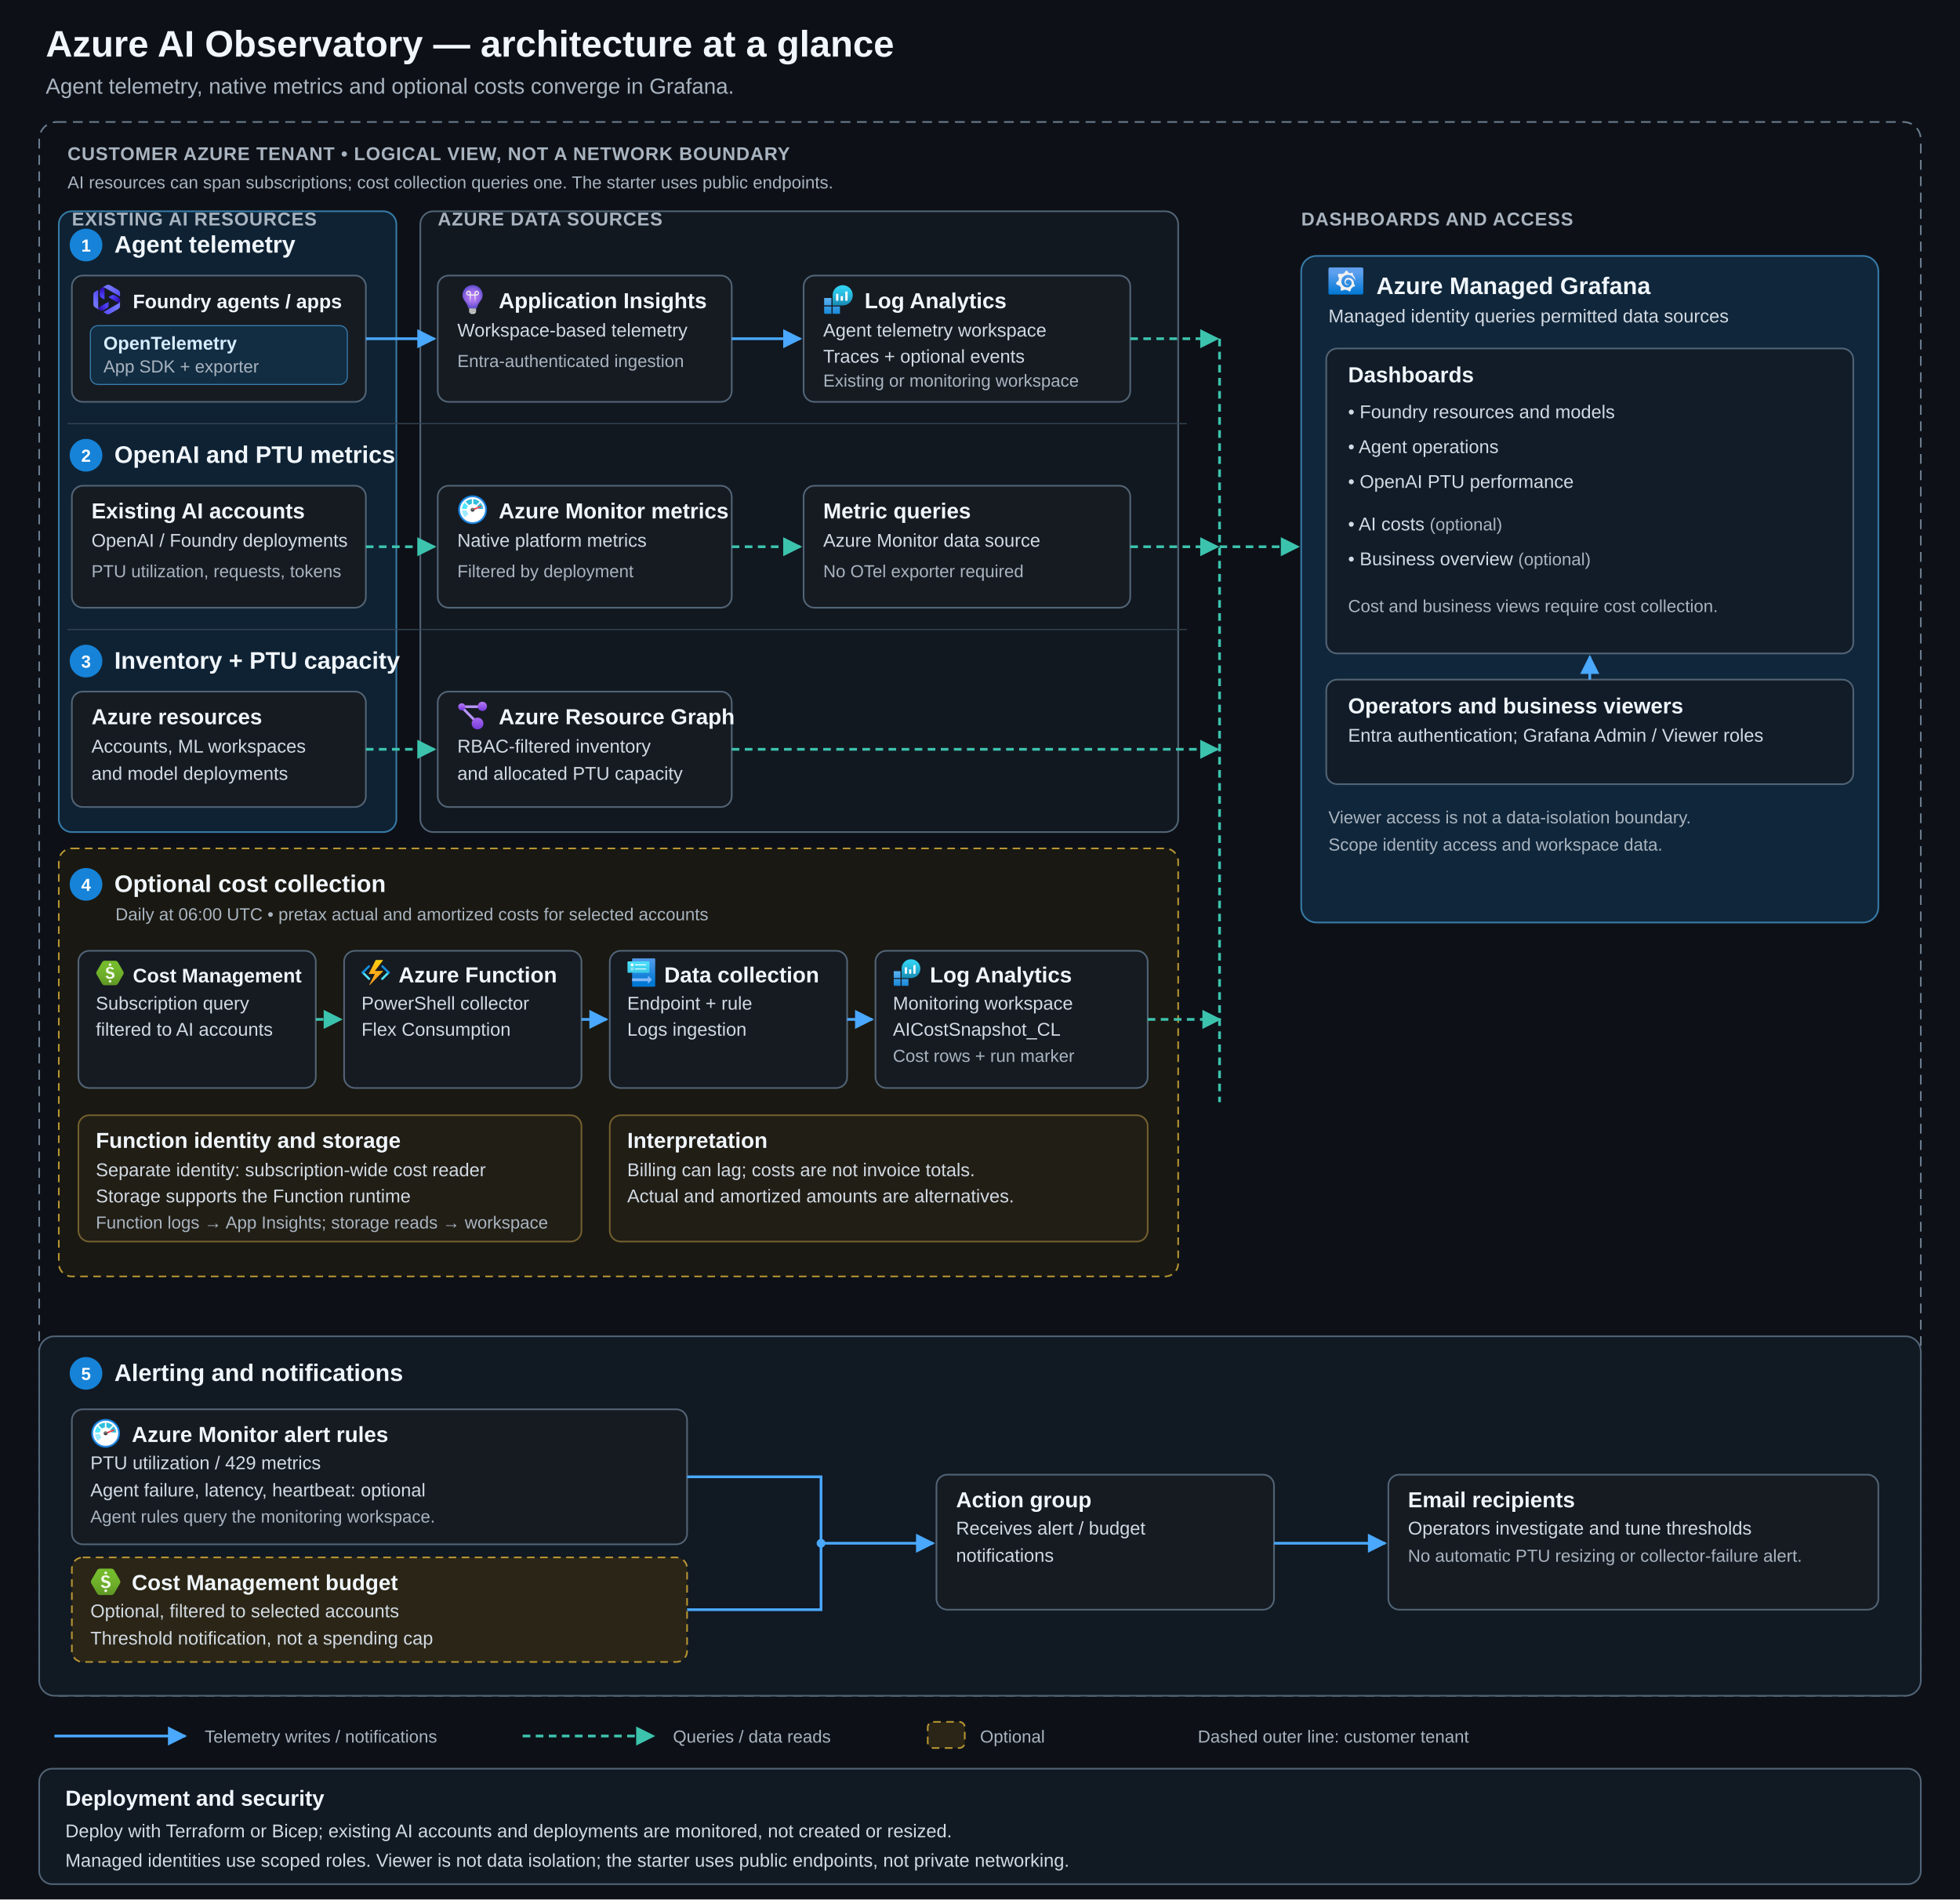
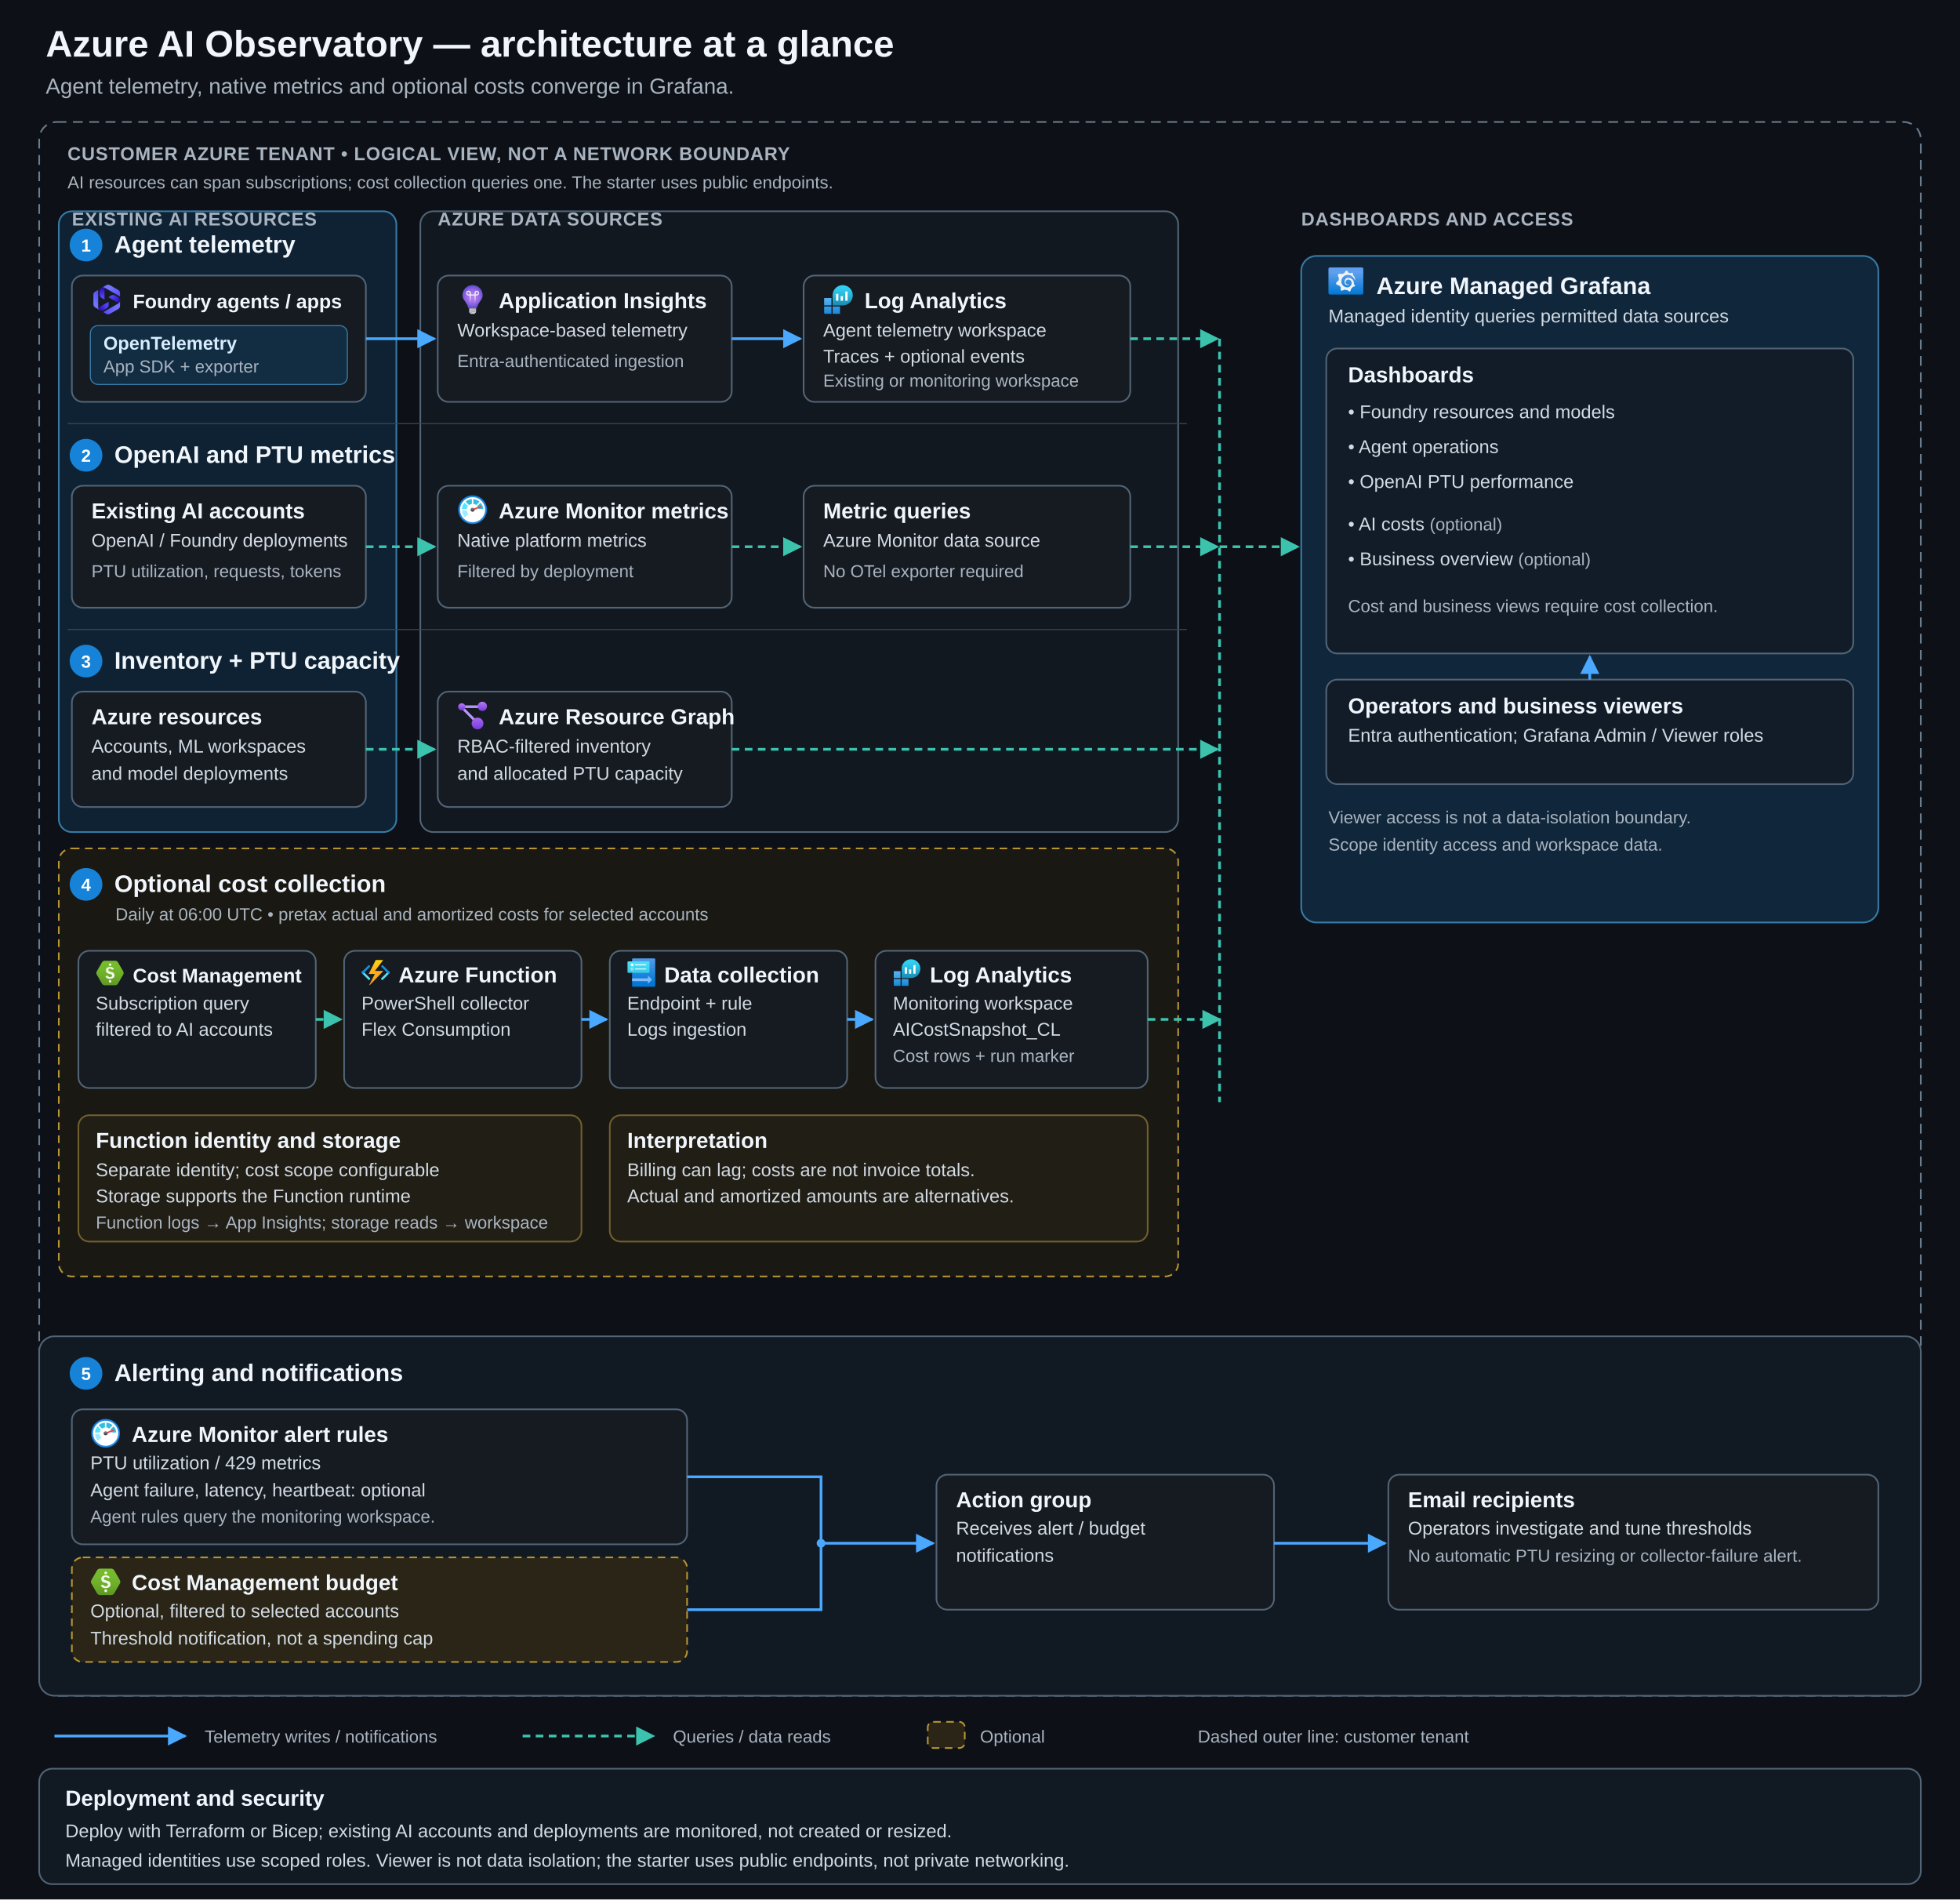
<svg xmlns="http://www.w3.org/2000/svg" width="1800" height="1744" viewBox="0 0 1800 1744" role="img" aria-labelledby="title description" style="max-width:100%;height:auto">
  <defs>
    <marker id="arrow" viewBox="0 0 10 10" refX="9" refY="5" markerWidth="7" markerHeight="7" orient="auto">
      <path d="M0 0L10 5L0 10z" fill="#4aa8ff" />
    </marker>
    <marker id="arrow-teal" viewBox="0 0 10 10" refX="9" refY="5" markerWidth="7" markerHeight="7" orient="auto">
      <path d="M0 0L10 5L0 10z" fill="#3cc3ae" />
    </marker>
    <style>
      text { font-family: "Segoe UI", Arial, sans-serif; fill: #f0f6fc; }
      .title { font-size: 34px; font-weight: 600; }
      .subtitle { font-size: 20px; fill: #a9b4c0; }
      .section { font-size: 22px; font-weight: 600; }
      .section-small { font-size: 17px; font-weight: 700; fill: #a9b4c0; letter-spacing: 0.6px; }
      .name { font-size: 20px; font-weight: 600; }
      .body { font-size: 17px; fill: #d2dae3; }
      .small { font-size: 16px; fill: #a9b4c0; }
      .label { font-size: 15px; font-weight: 600; fill: #a9b4c0; }
      .num { font-size: 16px; font-weight: 700; fill: #fff; text-anchor: middle; }
      .box { fill: #161b22; stroke: #526476; stroke-width: 1.5; }
      .source-group { fill: #0f2233; stroke: #377ba8; stroke-width: 1.5; }
      .data-group { fill: #111820; stroke: #526476; stroke-width: 1.5; }
      .optional { fill: #2a2516; stroke: #b79532; stroke-width: 1.5; stroke-dasharray: 7 5; }
      .flow { fill: none; stroke: #4aa8ff; stroke-width: 2.5; marker-end: url(#arrow); }
      .data { fill: none; stroke: #3cc3ae; stroke-width: 2.5; stroke-dasharray: 7 5; marker-end: url(#arrow-teal); }
      .bus { fill: none; stroke: #3cc3ae; stroke-width: 2.5; stroke-dasharray: 7 5; }
      .divider { stroke: #344454; stroke-width: 1; }
    </style>
  </defs>
  <rect width="1800" height="1744" fill="#0d1117" />
  <text x="42" y="52" class="title">Azure AI Observatory — architecture at a glance</text>
  <text x="42" y="86" class="subtitle">Agent telemetry, native metrics and optional costs converge in Grafana.</text>
  <rect x="36" y="112" width="1728" height="1445" rx="16" fill="#0d1117" stroke="#6b7c8e" stroke-width="1.5" stroke-dasharray="9 6" />
  <text x="62" y="147" class="section-small">CUSTOMER AZURE TENANT • LOGICAL VIEW, NOT A NETWORK BOUNDARY</text>
  <text x="62" y="173" class="small">AI resources can span subscriptions; cost collection queries one. The starter uses public endpoints.</text>
  <rect x="54" y="194" width="310" height="570" rx="12" class="source-group" />
  <rect x="386" y="194" width="696" height="570" rx="12" class="data-group" />
  <text x="66" y="207" class="section-small">EXISTING AI RESOURCES</text>
  <text x="402" y="207" class="section-small">AZURE DATA SOURCES</text>
  <text x="1195" y="207" class="section-small">DASHBOARDS AND ACCESS</text>
  <circle cx="79" cy="225" r="15" fill="#1683d8" />
  <text x="79" y="231" class="num">1</text>
  <text x="105" y="232" class="section">Agent telemetry</text>
  <rect x="66" y="253" width="270" height="116" rx="10" class="box" />
  <svg id="azure-icon-1-uuid-f9dbb74c-bb65-44f5-a0f2-185541c8f2e3" viewBox="0 0 18 18" x="84" y="261" width="28" height="28" aria-hidden="true">
    <defs>
      <linearGradient id="azure-icon-1-uuid-c41a1b5d-c3ee-4413-bef2-f5a072ba936e" x1="7.28" y1="272.84" x2=".39" y2="267.87" gradientTransform="translate(0 280) scale(1 -1)" gradientUnits="userSpaceOnUse">
        <stop offset="0" stop-color="#4f42fd" />
        <stop offset=".8" stop-color="#7274ff" />
      </linearGradient>
      <linearGradient id="azure-icon-1-uuid-7a8397bb-f82e-4b4e-8fb1-c49dc20eae52" x1="10.19" y1="268.41" x2="4.38" y2="265.16" gradientTransform="translate(0 280) scale(1 -1)" gradientUnits="userSpaceOnUse">
        <stop offset=".25" stop-color="#4f42fd" />
        <stop offset="1" stop-color="#2c08ac" />
      </linearGradient>
      <linearGradient id="azure-icon-1-uuid-364cb38b-25e6-4d45-a5f3-7f7567cf1947" x1="17.43" y1="267.02" x2="5.08" y2="264.98" gradientTransform="translate(0 280) scale(1 -1)" gradientUnits="userSpaceOnUse">
        <stop offset=".2" stop-color="#7274ff" />
        <stop offset="1" stop-color="#4f42fd" />
      </linearGradient>
      <linearGradient id="azure-icon-1-uuid-fb32e334-867d-4ede-bed1-56aecae762cb" x1="10.15" y1="273.41" x2="16.87" y2="269.71" gradientTransform="translate(0 280) scale(1 -1)" gradientUnits="userSpaceOnUse">
        <stop offset=".25" stop-color="#4f42fd" />
        <stop offset="1" stop-color="#2c08ac" />
      </linearGradient>
      <linearGradient id="azure-icon-1-uuid-257bedeb-cb4e-48ec-978d-667d943d4887" x1="17.68" y1="270.57" x2="8.68" y2="279.43" gradientTransform="translate(0 280) scale(1 -1)" gradientUnits="userSpaceOnUse">
        <stop offset="0" stop-color="#4f42fd" />
        <stop offset=".8" stop-color="#7274ff" />
      </linearGradient>
      <linearGradient id="azure-icon-1-uuid-d24b3f2b-55bd-4731-8d82-2ccb3a949da7" x1="6.64" y1="271.02" x2="6.64" y2="278.12" gradientTransform="translate(0 280) scale(1 -1)" gradientUnits="userSpaceOnUse">
        <stop offset=".25" stop-color="#4f42fd" />
        <stop offset="1" stop-color="#2c08ac" />
      </linearGradient>
    </defs>
    <path d="M5.02,15.31l-2.82-1.63c-.66-.38-1.06-1.08-1.06-1.83v-5.69c0-.76.4-1.46,1.06-1.83l1.53-.88c.1-.06.24.01.24.14v9.91c0,.37.1.73.28,1.04.18.32.45.59.78.78h0Z" fill="url(#azure-icon-1-uuid-c41a1b5d-c3ee-4413-bef2-f5a072ba936e)" />
    <path d="M10.14,10.59v1.76c0,.76-.4,1.46-1.06,1.83l-1.94,1.12c-.65.38-1.46.38-2.12,0-.33-.19-.59-.46-.78-.78-.18-.31-.28-.67-.28-1.04v-.42c0,.36.39.59.71.4l5.23-3.02c.1-.06.24.01.24.14Z" fill="url(#azure-icon-1-uuid-7a8397bb-f82e-4b4e-8fb1-c49dc20eae52)" />
    <path d="M16.86,9.53v3.26c0,.76-.4,1.46-1.06,1.83l-4.93,2.84c-.65.38-1.46.38-2.12,0l-1.53-.88c-.1-.06-.1-.21,0-.27l8.59-4.96c.32-.19.58-.45.76-.77.18-.32.28-.68.28-1.06Z" fill="url(#azure-icon-1-uuid-364cb38b-25e6-4d45-a5f3-7f7567cf1947)" />
    <path d="M10.22,7.46l1.53-.88c.65-.38,1.46-.38,2.12,0l1.94,1.12c.65.38,1.06,1.08,1.06,1.83,0,.38-.1.74-.28,1.06-.18.31-.44.58-.76.77l-.36.21c.31-.18.31-.63,0-.81l-5.23-3.02c-.1-.06-.1-.21,0-.27Z" fill="url(#azure-icon-1-uuid-fb32e334-867d-4ede-bed1-56aecae762cb)" />
    <path d="M5.94,2.16l2.82-1.63c.66-.38,1.46-.38,2.12,0l4.93,2.84c.65.38,1.06,1.08,1.06,1.83v1.76c0,.12-.13.2-.24.14L8.04,2.16c-.32-.18-.68-.28-1.05-.28-.37,0-.73.09-1.06.28h0Z" fill="url(#azure-icon-1-uuid-257bedeb-cb4e-48ec-978d-667d943d4887)" />
    <path d="M7.47,8.95l-1.53-.88c-.66-.38-1.06-1.08-1.06-1.83v-2.24c0-.76.4-1.46,1.06-1.83.33-.19.69-.28,1.06-.28s.72.09,1.04.28l.36.21c-.31-.18-.7.05-.7.41v6.04c0,.12-.13.2-.24.14h0Z" fill="url(#azure-icon-1-uuid-d24b3f2b-55bd-4731-8d82-2ccb3a949da7)" />
  </svg>
  <text x="122" y="283" class="name" style="font-size:18px">Foundry agents / apps</text>
  <rect x="83" y="299" width="236" height="54" rx="7" fill="#122d42" stroke="#377ba8" />
  <text x="95" y="321" class="body" style="font-weight:600;fill:#d7edff">OpenTelemetry</text>
  <text x="95" y="342" class="small">App SDK + exporter</text>
  <rect x="402" y="253" width="270" height="116" rx="10" class="box" />
  <svg id="azure-icon-2-b6f6d99e-f330-481d-836f-ea58cc42217f" viewBox="0 0 18 18" x="420" y="261" width="28" height="28" aria-hidden="true">
    <defs>
      <radialGradient id="azure-icon-2-a7a1c431-6c6d-4a8f-9a69-8da437e5b0c5" cx="9" cy="7.35" r="6.42" gradientUnits="userSpaceOnUse">
        <stop offset="0" stop-color="#b77af4" />
        <stop offset="0.21" stop-color="#b378f2" />
        <stop offset="0.43" stop-color="#a672ed" />
        <stop offset="0.65" stop-color="#9267e4" />
        <stop offset="0.88" stop-color="#7559d8" />
        <stop offset="1" stop-color="#624fd0" />
      </radialGradient>
      <linearGradient id="azure-icon-2-ec0c4f0d-5c8e-4882-96a1-89d61808eb49" x1="9.02" y1="3.91" x2="9.08" y2="11.49" gradientUnits="userSpaceOnUse">
        <stop offset="0" stop-color="#f2f2f2" />
        <stop offset="0.23" stop-color="#f1f1f2" stop-opacity="0.99" />
        <stop offset="0.37" stop-color="#ededf1" stop-opacity="0.95" />
        <stop offset="0.48" stop-color="#e7e5f0" stop-opacity="0.89" />
        <stop offset="0.58" stop-color="#dedbee" stop-opacity="0.81" />
        <stop offset="0.67" stop-color="#d3ceeb" stop-opacity="0.7" />
        <stop offset="0.76" stop-color="#c4bee8" stop-opacity="0.57" />
        <stop offset="0.84" stop-color="#b4abe5" stop-opacity="0.41" />
        <stop offset="0.92" stop-color="#a095e1" stop-opacity="0.22" />
        <stop offset="0.99" stop-color="#8b7ddc" stop-opacity="0.02" />
        <stop offset="1" stop-color="#897bdc" stop-opacity="0" />
      </linearGradient>
    </defs>
    <path d="M10.23,17.39l.81-.87V14.2H7v2.32l.81.87A.32.32,0,0,0,8,17.5h2A.32.32,0,0,0,10.23,17.39Z" fill="#cecece" />
    <path d="M9,.5A5.89,5.89,0,0,0,3.09,7.07c.27,2.47,2.62,3.62,3.29,6.75a.49.49,0,0,0,.47.38h4.3a.49.49,0,0,0,.47-.38c.67-3.13,3-4.28,3.29-6.75A5.89,5.89,0,0,0,9,.5ZM7,14.2" fill="url(#azure-icon-2-a7a1c431-6c6d-4a8f-9a69-8da437e5b0c5)" />
    <path d="M11.46,3.79a1.4,1.4,0,0,0-1.35,1.44V6H8V5.23A1.41,1.41,0,0,0,6.59,3.79,1.4,1.4,0,0,0,5.24,5.23,1.41,1.41,0,0,0,6.59,6.68h.64v6a.36.36,0,0,0,.72,0v-6h2.16v6a.36.36,0,1,0,.72,0v-6h.63a1.4,1.4,0,0,0,1.35-1.45A1.4,1.4,0,0,0,11.46,3.79ZM7.23,6H6.55a.74.74,0,0,1-.68-.77.74.74,0,0,1,.68-.77.74.74,0,0,1,.68.77Zm4.28,0h-.68V5.19a.68.68,0,1,1,1.35,0A.73.73,0,0,1,11.51,6Z" fill="url(#azure-icon-2-ec0c4f0d-5c8e-4882-96a1-89d61808eb49)" />
    <polygon points="6.96 15.8 11.04 15.01 11.04 14.56 6.96 15.36 6.96 15.8" fill="#999" />
    <polygon points="11.04 16.11 11.04 15.67 6.96 16.48 6.96 16.52 7.27 16.86 11.04 16.11" fill="#999" />
  </svg>
  <text x="458" y="283" class="name">Application Insights</text>
  <text x="420" y="309" class="body">Workspace-based telemetry</text>
  <text x="420" y="337" class="small">Entra-authenticated ingestion</text>
  <rect x="738" y="253" width="300" height="116" rx="10" class="box" />
  <svg id="azure-icon-3-b388e944-5509-49c9-84d7-f38bffa995b2" viewBox="0 0 18 18" x="756" y="261" width="28" height="28" aria-hidden="true">
    <defs>
      <linearGradient id="azure-icon-3-a997e203-1d7d-4cb9-b131-5dc44e029b46" x1="5.23" y1="17.45" x2="5.23" y2="8.09" gradientUnits="userSpaceOnUse">
        <stop offset="0" stop-color="#1988d9" />
        <stop offset="0.9" stop-color="#54aef0" />
      </linearGradient>
      <linearGradient id="azure-icon-3-e122e9d8-aee5-4f1a-a60e-b1eae355daa5" x1="11.5" y1="12.45" x2="11.5" y2="0.55" gradientUnits="userSpaceOnUse">
        <stop offset="0" stop-color="#198ab3" />
        <stop offset="0.01" stop-color="#198bb4" />
        <stop offset="0.44" stop-color="#27b2d7" />
        <stop offset="0.79" stop-color="#2fcbed" />
        <stop offset="1" stop-color="#32d4f5" />
      </linearGradient>
    </defs>
    <path d="M5.59,13.13H9.91v4.32H5.59ZM1.15,17.45H4.87V13.13H.55v3.72A.6.6,0,0,0,1.15,17.45Zm-.6-5H4.87V8.09H.55Z" fill="url(#azure-icon-3-a997e203-1d7d-4cb9-b131-5dc44e029b46)" />
    <path d="M11.5.55a5.89,5.89,0,0,1,5.95,6,5.89,5.89,0,0,1-5.95,5.95H5.55V6.5A5.89,5.89,0,0,1,11.5.55Z" fill-rule="evenodd" fill="url(#azure-icon-3-e122e9d8-aee5-4f1a-a60e-b1eae355daa5)" />
    <rect x="7.59" y="5.65" width="1.36" height="4.08" fill="#fff" />
    <rect x="10.31" y="7.01" width="1.36" height="2.72" fill="#fff" />
    <rect x="13.03" y="4.29" width="1.36" height="5.44" fill="#fff" />
  </svg>
  <text x="794" y="283" class="name">Log Analytics</text>
  <text x="756" y="309" class="body">Agent telemetry workspace</text>
  <text x="756" y="333" class="body">Traces + optional events</text>
  <text x="756" y="355" class="small">Existing or monitoring workspace</text>
  <path d="M336 311H399" class="flow" />
  <path d="M672 311H735" class="flow" />
  <path d="M1038 311H1118" class="data" />
  <line x1="62" y1="389" x2="1090" y2="389" class="divider" />
  <circle cx="79" cy="418" r="15" fill="#1683d8" />
  <text x="79" y="424" class="num">2</text>
  <text x="105" y="425" class="section">OpenAI and PTU metrics</text>
  <rect x="66" y="446" width="270" height="112" rx="10" class="box" />
  <text x="84" y="476" class="name">Existing AI accounts</text>
  <text x="84" y="502" class="body">OpenAI / Foundry deployments</text>
  <text x="84" y="530" class="small">PTU utilization, requests, tokens</text>
  <rect x="402" y="446" width="270" height="112" rx="10" class="box" />
  <svg id="azure-icon-4-e4e764cd-2e73-472f-b88a-bf8bfc2c2994" viewBox="0 0 18 18" x="420" y="454" width="28" height="28" aria-hidden="true">
    <defs>
      <radialGradient id="azure-icon-4-ac8b32da-30ca-4b92-8d0f-8d2d5ef278a0" cx="5.72" cy="7.45" r="8.42" gradientTransform="translate(3.23 1.51) scale(1.01 1.01)" gradientUnits="userSpaceOnUse">
        <stop offset="0.18" stop-color="#5ea0ef" />
        <stop offset="0.56" stop-color="#5c9fee" />
        <stop offset="0.69" stop-color="#559ced" />
        <stop offset="0.78" stop-color="#4a97e9" />
        <stop offset="0.86" stop-color="#3990e4" />
        <stop offset="0.93" stop-color="#2387de" />
        <stop offset="0.99" stop-color="#087bd6" />
        <stop offset="1" stop-color="#0078d4" />
      </radialGradient>
      <radialGradient id="azure-icon-4-a9954820-cb38-4943-9842-f0a568d2b015" cx="28.18" cy="202.29" r="2.7" gradientTransform="translate(-17.77 -185.01) scale(0.95)" gradientUnits="userSpaceOnUse">
        <stop offset="0.19" stop-color="#8c8e90" />
        <stop offset="0.35" stop-color="#848688" />
        <stop offset="0.6" stop-color="#6e7071" />
        <stop offset="0.91" stop-color="#4a4b4c" />
        <stop offset="1" stop-color="#3e3f3f" />
      </radialGradient>
    </defs>
    <ellipse cx="9" cy="9" rx="8.5" ry="8.47" fill="url(#azure-icon-4-ac8b32da-30ca-4b92-8d0f-8d2d5ef278a0)" />
    <ellipse cx="9" cy="9" rx="7.4" ry="7.37" fill="#fff" />
    <path d="M2.72,9.44a6.24,6.24,0,0,0,1.82,4l2-2a3.53,3.53,0,0,1-1-2Z" fill="#9cebff" />
    <path d="M13.13,4.27A6.25,6.25,0,0,0,9.44,2.74V5.53a3.41,3.41,0,0,1,1.71.7Z" fill="#32bedd" />
    <path d="M4.87,4.27l2,2a3.41,3.41,0,0,1,1.71-.7V2.74A6.25,6.25,0,0,0,4.87,4.27Z" fill="#32bedd" />
    <path d="M11.78,6.85a3.6,3.6,0,0,1,.71,1.71h2.79a6.16,6.16,0,0,0-1.53-3.67Z" fill="#32bedd" />
    <path d="M6.22,6.85l-2-2A6.16,6.16,0,0,0,2.72,8.56H5.51A3.6,3.6,0,0,1,6.22,6.85Z" fill="#50e6ff" />
    <path d="M14.14,7a.45.45,0,0,0-.57-.25L9.45,8.41l.32.81,4.12-1.63A.44.44,0,0,0,14.14,7Z" fill="#f04049" />
    <ellipse cx="9" cy="9" rx="1.2" ry="1.2" fill="url(#azure-icon-4-a9954820-cb38-4943-9842-f0a568d2b015)" />
  </svg>
  <text x="458" y="476" class="name">Azure Monitor metrics</text>
  <text x="420" y="502" class="body">Native platform metrics</text>
  <text x="420" y="530" class="small">Filtered by deployment</text>
  <rect x="738" y="446" width="300" height="112" rx="10" class="box" />
  <text x="756" y="476" class="name">Metric queries</text>
  <text x="756" y="502" class="body">Azure Monitor data source</text>
  <text x="756" y="530" class="small">No OTel exporter required</text>
  <path d="M336 502H399" class="data" />
  <path d="M672 502H735" class="data" />
  <path d="M1038 502H1118" class="data" />
  <line x1="62" y1="578" x2="1090" y2="578" class="divider" />
  <circle cx="79" cy="607" r="15" fill="#1683d8" />
  <text x="79" y="613" class="num">3</text>
  <text x="105" y="614" class="section">Inventory + PTU capacity</text>
  <rect x="66" y="635" width="270" height="106" rx="10" class="box" />
  <text x="84" y="665" class="name">Azure resources</text>
  <text x="84" y="691" class="body">Accounts, ML workspaces</text>
  <text x="84" y="716" class="body">and model deployments</text>
  <rect x="402" y="635" width="270" height="106" rx="10" class="box" />
  <svg id="azure-icon-5-a5043521-e54b-4e71-96d7-f0f67d7a7413" viewBox="0 0 18 18" x="420" y="643" width="28" height="28" aria-hidden="true">
    <defs>
      <linearGradient id="azure-icon-5-aaf70b12-8383-43d3-8674-d08878f903d1" x1="2.63" y1="5.99" x2="2.63" y2="1.75" gradientUnits="userSpaceOnUse">
        <stop offset="0" stop-color="#773adc" />
        <stop offset="1" stop-color="#b77af4" />
      </linearGradient>
      <linearGradient id="azure-icon-5-ac810344-4e2d-4dad-99ba-9567b44e7523" x1="14.76" y1="6.31" x2="14.76" y2="0.85" gradientUnits="userSpaceOnUse">
        <stop offset="0" stop-color="#773adc" />
        <stop offset="1" stop-color="#b77af4" />
      </linearGradient>
      <linearGradient id="azure-icon-5-b4b36432-ae36-466e-9abd-a30eb14585d3" x1="11.92" y1="17.27" x2="11.92" y2="7.71" gradientUnits="userSpaceOnUse">
        <stop offset="0" stop-color="#773adc" />
        <stop offset="1" stop-color="#b77af4" />
      </linearGradient>
    </defs>
    <path d="M11.56,14.24,1.79,4.35A.77.77,0,0,1,2.34,3H14.76V4.58H4.19l8.47,8.58Z" fill="#b796f9" />
    <ellipse cx="2.63" cy="3.87" rx="2.13" ry="2.12" fill="url(#azure-icon-5-aaf70b12-8383-43d3-8674-d08878f903d1)" />
    <ellipse cx="14.76" cy="3.58" rx="2.74" ry="2.73" fill="url(#azure-icon-5-ac810344-4e2d-4dad-99ba-9567b44e7523)" />
    <ellipse cx="11.92" cy="13.69" rx="3.47" ry="3.46" fill="url(#azure-icon-5-b4b36432-ae36-466e-9abd-a30eb14585d3)" />
  </svg>
  <text x="458" y="665" class="name">Azure Resource Graph</text>
  <text x="420" y="691" class="body">RBAC-filtered inventory</text>
  <text x="420" y="716" class="body">and allocated PTU capacity</text>
  <path d="M336 688H399" class="data" />
  <path d="M672 688H1118" class="data" />
  <path d="M1120 311V1012" class="bus" />
  <path d="M1120 502H1192" class="data" />
  <rect x="1195" y="235" width="530" height="612" rx="14" fill="#10263a" stroke="#377ba8" stroke-width="1.5" />
  <svg viewBox="0 0 18 18" x="1220" y="242" width="32" height="32" aria-hidden="true">
    <defs>
      <linearGradient id="azure-icon-6-a4ccd0c3-fde6-4875-800b-333de0a25cb9" x1="9" y1="2" x2="9" y2="16" gradientUnits="userSpaceOnUse">
        <stop offset="0.18" stop-color="#5ea0ef" />
        <stop offset="1" stop-color="#0078d4" />
      </linearGradient>
    </defs>
    <g id="azure-icon-6-e0962381-da5c-47a2-ae4c-adf850116f2b">
      <g>
        <rect y="2" width="18" height="14" rx="0.76" fill="url(#azure-icon-6-a4ccd0c3-fde6-4875-800b-333de0a25cb9)" />
        <path d="M8.318,4.81s-.004.016-.009.043a3.97,3.97,0,0,0-1.213.573A2.829,2.829,0,0,0,4.934,5.5a3.092,3.092,0,0,0,.559,2.097A5.249,5.249,0,0,0,5.218,8.789a2.797,2.797,0,0,0-1.354,1.573,2.979,2.979,0,0,0,1.888,1.065l.003-.002a4.409,4.409,0,0,0,.668.903,2.348,2.348,0,0,0,.045,1.665,2.708,2.708,0,0,0,1.742-.531,4.385,4.385,0,0,0,1.587.223,1.952,1.952,0,0,0,1.262.746,2.011,2.011,0,0,0,.605-1.33h0l-.001-.027h0l-.002-.028a3.514,3.514,0,0,0,.984-1.041,1.6,1.6,0,0,0,1.103-.401,1.682,1.682,0,0,0-.572-1.065h0l-.016-.011h0l-.014-.009a2.808,2.808,0,0,0-2.852-3.153c-2.835-.103-2.531,4.888.284,3.512.173-.416-.484.024-.662-.069A1.168,1.168,0,0,1,8.834,9.58a1.47,1.47,0,0,1,2.255-1.1c1.883,1.053.537,3.992-1.429,3.827.014,0-.002,0-.002-.001a3.067,3.067,0,0,1-2.99-3.049A3.306,3.306,0,0,1,9.867,5.844C11.784,5.662,13.24,7.22,13.785,8.831a3.441,3.441,0,0,0-1.134-2.95,1.581,1.581,0,0,0-.186-1.134,1.68,1.68,0,0,0-1.094.281,4.253,4.253,0,0,0-1.095-.304A2.033,2.033,0,0,0,9.29,3.57a2.157,2.157,0,0,0-.972,1.24" fill="#f2f2f2" />
      </g>
    </g>
  </svg>
  <text x="1264" y="270" class="section">Azure Managed Grafana</text>
  <text x="1220" y="296" class="body">Managed identity queries permitted data sources</text>
  <rect x="1218" y="320" width="484" height="280" rx="10" fill="#111c28" stroke="#526476" stroke-width="1.5" />
  <text x="1238" y="351" class="name">Dashboards</text>
  <text x="1238" y="384" class="body">• Foundry resources and models</text>
  <text x="1238" y="416" class="body">• Agent operations</text>
  <text x="1238" y="448" class="body">• OpenAI PTU performance</text>
  <text x="1238" y="487" class="body">• AI costs <tspan class="small">(optional)</tspan>
  </text>
  <text x="1238" y="519" class="body">• Business overview <tspan class="small">(optional)</tspan>
  </text>
  <text x="1238" y="562" class="small">Cost and business views require cost collection.</text>
  <rect x="1218" y="624" width="484" height="96" rx="10" fill="#111c28" stroke="#526476" stroke-width="1.5" />
  <path d="M1460 624V603" class="flow" />
  <text x="1238" y="655" class="name">Operators and business viewers</text>
  <text x="1238" y="681" class="body">Entra authentication; Grafana Admin / Viewer roles</text>
  <text x="1220" y="756" class="small">Viewer access is not a data-isolation boundary.</text>
  <text x="1220" y="781" class="small">Scope identity access and workspace data.</text>
  <rect x="54" y="779" width="1028" height="393" rx="12" fill="#191812" stroke="#b79532" stroke-width="1.5" stroke-dasharray="7 5" />
  <circle cx="79" cy="812" r="15" fill="#1683d8" />
  <text x="79" y="818" class="num">4</text>
  <text x="105" y="819" class="section">Optional cost collection</text>
  <text x="106" y="845" class="small">Daily at 06:00 UTC • pretax actual and amortized costs for selected accounts</text>
  <rect x="72" y="873" width="218" height="126" rx="10" class="box" />
  <svg id="azure-icon-7-e00fef30-156c-4930-8b65-3a593543aa1d" viewBox="0 0 18 18" x="88" y="880" width="26" height="26" aria-hidden="true">
    <defs>
      <linearGradient id="azure-icon-7-a45ba9b5-2e08-4c39-8916-0bab184f06e9" x1="9" y1="1.48" x2="9" y2="17.07" gradientUnits="userSpaceOnUse">
        <stop offset="0" stop-color="#76bc2d" />
        <stop offset="0.32" stop-color="#73b82c" />
        <stop offset="0.65" stop-color="#6cab29" />
        <stop offset="0.99" stop-color="#5e9724" />
        <stop offset="1" stop-color="#5e9624" />
      </linearGradient>
      <linearGradient id="azure-icon-7-e74e2f36-f70f-4351-9609-a084522a8ba7" x1="6.13" y1="9.28" x2="11.87" y2="9.28" gradientUnits="userSpaceOnUse">
        <stop offset="0" stop-color="#fff" />
        <stop offset="1" stop-color="#fff" />
      </linearGradient>
    </defs>
    <path d="M12.35,1.48H5.65a2,2,0,0,0-1.73,1L.58,8.28a2,2,0,0,0,0,2l3.34,5.79a2,2,0,0,0,1.73,1h6.7a2,2,0,0,0,1.73-1l3.34-5.79a2,2,0,0,0,0-2l-3.34-5.8A2,2,0,0,0,12.35,1.48Z" fill="url(#azure-icon-7-a45ba9b5-2e08-4c39-8916-0bab184f06e9)" />
    <path d="M9.07,4.81A.82.82,0,0,1,8.25,4,.82.82,0,0,1,9.89,4,.82.82,0,0,1,9.07,4.81Zm-.82,9.75a.82.82,0,1,0,1.64,0,.82.82,0,0,0-1.64,0Zm.84-2.7A1.5,1.5,0,0,1,7.58,11l-1.45.28A2.68,2.68,0,0,0,9,13c1.69,0,2.91-.89,2.91-2.13a2.07,2.07,0,0,0-1.12-2A13,13,0,0,0,9,8.33c-.67-.16-1.1-.53-1.1-1A1,1,0,0,1,9,6.46a1.4,1.4,0,0,1,1.29.69l1.25-.4A2.56,2.56,0,0,0,9,5.45c-1.18,0-2.55.52-2.55,2,0,1.81,1.11,2.17,2.69,2.48.37.07,1.23.32,1.23,1C10.33,11.31,10,11.86,9.09,11.86Z" opacity="0.9" fill="url(#azure-icon-7-e74e2f36-f70f-4351-9609-a084522a8ba7)" />
  </svg>
  <text x="122" y="902" class="name" style="font-size:18px">Cost Management</text>
  <text x="88" y="927" class="body">Subscription query</text>
  <text x="88" y="951" class="body">filtered to AI accounts</text>
  <rect x="316" y="873" width="218" height="126" rx="10" class="box" />
  <svg id="azure-icon-8-a2c88306-fa03-4e5b-b192-401f0b77808b" viewBox="0 0 18 18" x="332" y="880" width="26" height="26" aria-hidden="true">
    <defs>
      <linearGradient id="azure-icon-8-b403aca7-f387-4434-96b4-ae157edc835f" x1="-175.993" y1="-343.723" x2="-175.993" y2="-359.232" gradientTransform="translate(212.573 370.548) scale(1.156 1.029)" gradientUnits="userSpaceOnUse">
        <stop offset="0" stop-color="#fea11b" />
        <stop offset="0.284" stop-color="#fea51a" />
        <stop offset="0.547" stop-color="#feb018" />
        <stop offset="0.8" stop-color="#ffc314" />
        <stop offset="1" stop-color="#ffd70f" />
      </linearGradient>
    </defs>
    <g>
      <path d="M2.37,7.475H3.2a.267.267,0,0,1,.267.267v6.148a.533.533,0,0,1-.533.533H2.1a0,0,0,0,1,0,0V7.741a.267.267,0,0,1,.267-.267Z" transform="translate(12.507 16.705) rotate(134.919)" fill="#50e6ff" />
      <path d="M2.325,3.6h.833a.267.267,0,0,1,.267.267v6.583a0,0,0,0,1,0,0H2.591a.533.533,0,0,1-.533-.533V3.865A.267.267,0,0,1,2.325,3.6Z" transform="translate(5.759 0.114) rotate(44.919)" fill="#1490df" />
    </g>
    <g>
      <path d="M14.53,7.475h.833a.533.533,0,0,1,.533.533v6.148a.267.267,0,0,1-.267.267H14.8a.267.267,0,0,1-.267-.267V7.475a0,0,0,0,1,0,0Z" transform="translate(12.223 -7.555) rotate(45.081)" fill="#50e6ff" />
      <path d="M15.108,3.6h.833a0,0,0,0,1,0,0v6.583a.267.267,0,0,1-.267.267h-.833a.267.267,0,0,1-.267-.267V4.131a.533.533,0,0,1,.533-.533Z" transform="translate(31.022 1.222) rotate(135.081)" fill="#1490df" />
    </g>
    <path d="M8.459,9.9H4.87a.193.193,0,0,1-.2-.181.166.166,0,0,1,.018-.075L8.991,1.13a.206.206,0,0,1,.186-.106h4.245a.193.193,0,0,1,.2.181.165.165,0,0,1-.035.1L8.534,7.966h4.928a.193.193,0,0,1,.2.181.176.176,0,0,1-.052.122L5.421,16.788c-.077.046-.624.5-.356-.189h0Z" fill="url(#azure-icon-8-b403aca7-f387-4434-96b4-ae157edc835f)" />
  </svg>
  <text x="366" y="902" class="name">Azure Function</text>
  <text x="332" y="927" class="body">PowerShell collector</text>
  <text x="332" y="951" class="body">Flex Consumption</text>
  <rect x="560" y="873" width="218" height="126" rx="10" class="box" />
  <svg viewBox="0 0 18 18" x="576" y="880" width="26" height="26" aria-hidden="true">
    <defs>
      <linearGradient id="azure-icon-9-bbff16ce-7aad-4b86-8bb2-89788b5b99a6" x1="10.463" y1="15.888" x2="10.463" y2="-2.112" gradientUnits="userSpaceOnUse">
        <stop offset="0" stop-color="#0078d4" />
        <stop offset="1" stop-color="#5ea0ef" />
      </linearGradient>
      <linearGradient id="azure-icon-9-b0f3e3a3-1263-4ba0-98ae-dae6e73e6321" x1="7.179" y1="0.537" x2="7.179" y2="12.51" gradientUnits="userSpaceOnUse">
        <stop offset="0" stop-color="#50e6ff" />
        <stop offset="1" stop-color="#32bedd" />
      </linearGradient>
    </defs>
    <rect x="3.113" width="14.7" height="18" rx="0.6" fill="url(#azure-icon-9-bbff16ce-7aad-4b86-8bb2-89788b5b99a6)" />
    <rect x="0.187" y="1.867" width="13.985" height="7.291" rx="0.541" fill="url(#azure-icon-9-b0f3e3a3-1263-4ba0-98ae-dae6e73e6321)" />
    <path d="M11.887,4.423H5.069a.122.122,0,0,1-.124-.12V3.9a.123.123,0,0,1,.123-.123h6.818a.124.124,0,0,1,.124.123v.4a.122.122,0,0,1-.122.123Zm-7.9.291V3.488a.212.212,0,0,0-.212-.212H2.547a.212.212,0,0,0-.212.211h0V4.714a.211.211,0,0,0,.211.211H3.773a.211.211,0,0,0,.212-.211Z" fill="#fff" />
    <path d="M11.886,7.023H5.069A.124.124,0,0,1,4.945,6.9h0V6.494a.124.124,0,0,1,.124-.124h6.816a.125.125,0,0,1,.124.124v.4a.125.125,0,0,1-.123.125ZM3.68,6.194H2.657v1.02H3.68V6.194m.107-.321A.216.216,0,0,1,4,6.087V7.32a.214.214,0,0,1-.214.213H2.55a.213.213,0,0,1-.213-.213V6.083A.213.213,0,0,1,2.55,5.87Z" fill="#fff" opacity="0.8" />
    <path d="M13.382,11.108a.121.121,0,0,0-.084-.035.118.118,0,0,0-.117.119v1.365h0v.122H3.113v1.773H13.181v1.385a.118.118,0,0,0,.2.084L15.705,13.6l0,0a.117.117,0,0,0,0-.166Z" fill="#83b9f9" />​
</svg>
  <text x="610" y="902" class="name">Data collection</text>
  <text x="576" y="927" class="body">Endpoint + rule</text>
  <text x="576" y="951" class="body">Logs ingestion</text>
  <rect x="804" y="873" width="250" height="126" rx="10" class="box" />
  <svg id="azure-icon-10-b388e944-5509-49c9-84d7-f38bffa995b2" viewBox="0 0 18 18" x="820" y="880" width="26" height="26" aria-hidden="true">
    <defs>
      <linearGradient id="azure-icon-10-a997e203-1d7d-4cb9-b131-5dc44e029b46" x1="5.23" y1="17.45" x2="5.23" y2="8.09" gradientUnits="userSpaceOnUse">
        <stop offset="0" stop-color="#1988d9" />
        <stop offset="0.9" stop-color="#54aef0" />
      </linearGradient>
      <linearGradient id="azure-icon-10-e122e9d8-aee5-4f1a-a60e-b1eae355daa5" x1="11.5" y1="12.45" x2="11.5" y2="0.55" gradientUnits="userSpaceOnUse">
        <stop offset="0" stop-color="#198ab3" />
        <stop offset="0.01" stop-color="#198bb4" />
        <stop offset="0.44" stop-color="#27b2d7" />
        <stop offset="0.79" stop-color="#2fcbed" />
        <stop offset="1" stop-color="#32d4f5" />
      </linearGradient>
    </defs>
    <path d="M5.59,13.13H9.91v4.32H5.59ZM1.15,17.45H4.87V13.13H.55v3.72A.6.6,0,0,0,1.15,17.45Zm-.6-5H4.87V8.09H.55Z" fill="url(#azure-icon-10-a997e203-1d7d-4cb9-b131-5dc44e029b46)" />
    <path d="M11.5.55a5.89,5.89,0,0,1,5.95,6,5.89,5.89,0,0,1-5.95,5.95H5.55V6.5A5.89,5.89,0,0,1,11.5.55Z" fill-rule="evenodd" fill="url(#azure-icon-10-e122e9d8-aee5-4f1a-a60e-b1eae355daa5)" />
    <rect x="7.59" y="5.65" width="1.36" height="4.08" fill="#fff" />
    <rect x="10.31" y="7.01" width="1.36" height="2.72" fill="#fff" />
    <rect x="13.03" y="4.29" width="1.36" height="5.44" fill="#fff" />
  </svg>
  <text x="854" y="902" class="name">Log Analytics</text>
  <text x="820" y="927" class="body">Monitoring workspace</text>
  <text x="820" y="951" class="body">AICostSnapshot_CL</text>
  <text x="820" y="975" class="small">Cost rows + run marker</text>
  <path d="M290 936H313" class="data" />
  <path d="M534 936H557" class="flow" />
  <path d="M778 936H801" class="flow" />
  <path d="M1054 936H1120" class="data" />
  <rect x="72" y="1024" width="462" height="116" rx="10" fill="#211e16" stroke="#725f2e" stroke-width="1.5" />
  <text x="88" y="1054" class="name">Function identity and storage</text>
-   <text x="88" y="1080" class="body">Separate identity: subscription-wide cost reader</text>
+   <text x="88" y="1080" class="body">Separate identity; cost scope configurable</text>
  <text x="88" y="1104" class="body">Storage supports the Function runtime</text>
  <text x="88" y="1128" class="small">Function logs → App Insights; storage reads → workspace</text>
  <rect x="560" y="1024" width="494" height="116" rx="10" fill="#211e16" stroke="#725f2e" stroke-width="1.5" />
  <text x="576" y="1054" class="name">Interpretation</text>
  <text x="576" y="1080" class="body">Billing can lag; costs are not invoice totals.</text>
  <text x="576" y="1104" class="body">Actual and amortized amounts are alternatives.</text>
  <rect x="36" y="1227" width="1728" height="330" rx="14" fill="#111923" stroke="#526476" stroke-width="1.5" />
  <circle cx="79" cy="1261" r="15" fill="#1683d8" />
  <text x="79" y="1267" class="num">5</text>
  <text x="105" y="1268" class="section">Alerting and notifications</text>
  <rect x="66" y="1294" width="565" height="124" rx="10" class="box" />
  <svg id="azure-icon-11-e4e764cd-2e73-472f-b88a-bf8bfc2c2994" viewBox="0 0 18 18" x="83" y="1302" width="28" height="28" aria-hidden="true">
    <defs>
      <radialGradient id="azure-icon-11-ac8b32da-30ca-4b92-8d0f-8d2d5ef278a0" cx="5.72" cy="7.45" r="8.42" gradientTransform="translate(3.23 1.51) scale(1.01 1.01)" gradientUnits="userSpaceOnUse">
        <stop offset="0.18" stop-color="#5ea0ef" />
        <stop offset="0.56" stop-color="#5c9fee" />
        <stop offset="0.69" stop-color="#559ced" />
        <stop offset="0.78" stop-color="#4a97e9" />
        <stop offset="0.86" stop-color="#3990e4" />
        <stop offset="0.93" stop-color="#2387de" />
        <stop offset="0.99" stop-color="#087bd6" />
        <stop offset="1" stop-color="#0078d4" />
      </radialGradient>
      <radialGradient id="azure-icon-11-a9954820-cb38-4943-9842-f0a568d2b015" cx="28.18" cy="202.29" r="2.7" gradientTransform="translate(-17.77 -185.01) scale(0.95)" gradientUnits="userSpaceOnUse">
        <stop offset="0.19" stop-color="#8c8e90" />
        <stop offset="0.35" stop-color="#848688" />
        <stop offset="0.6" stop-color="#6e7071" />
        <stop offset="0.91" stop-color="#4a4b4c" />
        <stop offset="1" stop-color="#3e3f3f" />
      </radialGradient>
    </defs>
    <ellipse cx="9" cy="9" rx="8.5" ry="8.47" fill="url(#azure-icon-11-ac8b32da-30ca-4b92-8d0f-8d2d5ef278a0)" />
    <ellipse cx="9" cy="9" rx="7.4" ry="7.37" fill="#fff" />
    <path d="M2.72,9.44a6.24,6.24,0,0,0,1.82,4l2-2a3.53,3.53,0,0,1-1-2Z" fill="#9cebff" />
    <path d="M13.13,4.27A6.25,6.25,0,0,0,9.44,2.74V5.53a3.41,3.41,0,0,1,1.71.7Z" fill="#32bedd" />
    <path d="M4.87,4.27l2,2a3.41,3.41,0,0,1,1.71-.7V2.74A6.25,6.25,0,0,0,4.87,4.27Z" fill="#32bedd" />
    <path d="M11.78,6.85a3.6,3.6,0,0,1,.71,1.71h2.79a6.16,6.16,0,0,0-1.53-3.67Z" fill="#32bedd" />
    <path d="M6.22,6.85l-2-2A6.16,6.16,0,0,0,2.72,8.56H5.51A3.6,3.6,0,0,1,6.22,6.85Z" fill="#50e6ff" />
    <path d="M14.14,7a.45.45,0,0,0-.57-.25L9.45,8.41l.32.81,4.12-1.63A.44.44,0,0,0,14.14,7Z" fill="#f04049" />
    <ellipse cx="9" cy="9" rx="1.2" ry="1.2" fill="url(#azure-icon-11-a9954820-cb38-4943-9842-f0a568d2b015)" />
  </svg>
  <text x="121" y="1324" class="name">Azure Monitor alert rules</text>
  <text x="83" y="1349" class="body">PTU utilization / 429 metrics</text>
  <text x="83" y="1374" class="body">Agent failure, latency, heartbeat: optional</text>
  <text x="83" y="1398" class="small">Agent rules query the monitoring workspace.</text>
  <rect x="66" y="1430" width="565" height="96" rx="10" class="optional" />
  <g transform="translate(-445 136)">
    <svg id="azure-icon-12-e00fef30-156c-4930-8b65-3a593543aa1d" viewBox="0 0 18 18" x="528" y="1302" width="28" height="28" aria-hidden="true">
      <defs>
        <linearGradient id="azure-icon-12-a45ba9b5-2e08-4c39-8916-0bab184f06e9" x1="9" y1="1.48" x2="9" y2="17.07" gradientUnits="userSpaceOnUse">
          <stop offset="0" stop-color="#76bc2d" />
          <stop offset="0.32" stop-color="#73b82c" />
          <stop offset="0.65" stop-color="#6cab29" />
          <stop offset="0.99" stop-color="#5e9724" />
          <stop offset="1" stop-color="#5e9624" />
        </linearGradient>
        <linearGradient id="azure-icon-12-e74e2f36-f70f-4351-9609-a084522a8ba7" x1="6.13" y1="9.28" x2="11.87" y2="9.28" gradientUnits="userSpaceOnUse">
          <stop offset="0" stop-color="#fff" />
          <stop offset="1" stop-color="#fff" />
        </linearGradient>
      </defs>
      <path d="M12.35,1.48H5.65a2,2,0,0,0-1.73,1L.58,8.28a2,2,0,0,0,0,2l3.34,5.79a2,2,0,0,0,1.73,1h6.7a2,2,0,0,0,1.73-1l3.34-5.79a2,2,0,0,0,0-2l-3.34-5.8A2,2,0,0,0,12.35,1.48Z" fill="url(#azure-icon-12-a45ba9b5-2e08-4c39-8916-0bab184f06e9)" />
      <path d="M9.07,4.81A.82.82,0,0,1,8.25,4,.82.82,0,0,1,9.89,4,.82.82,0,0,1,9.07,4.81Zm-.82,9.75a.82.82,0,1,0,1.64,0,.82.82,0,0,0-1.64,0Zm.84-2.7A1.5,1.5,0,0,1,7.58,11l-1.45.28A2.68,2.68,0,0,0,9,13c1.69,0,2.91-.89,2.91-2.13a2.07,2.07,0,0,0-1.12-2A13,13,0,0,0,9,8.33c-.67-.16-1.1-.53-1.1-1A1,1,0,0,1,9,6.46a1.4,1.4,0,0,1,1.29.69l1.25-.4A2.56,2.56,0,0,0,9,5.45c-1.18,0-2.55.52-2.55,2,0,1.81,1.11,2.17,2.69,2.48.37.07,1.23.32,1.23,1C10.33,11.31,10,11.86,9.09,11.86Z" opacity="0.9" fill="url(#azure-icon-12-e74e2f36-f70f-4351-9609-a084522a8ba7)" />
    </svg>
  </g>
  <text x="121" y="1460" class="name">Cost Management budget</text>
  <text x="83" y="1485" class="body">Optional, filtered to selected accounts</text>
  <text x="83" y="1510" class="body">Threshold notification, not a spending cap</text>
  <rect x="860" y="1354" width="310" height="124" rx="10" class="box" />
  <text x="878" y="1384" class="name">Action group</text>
  <text x="878" y="1409" class="body">Receives alert / budget</text>
  <text x="878" y="1434" class="body">notifications</text>
  <rect x="1275" y="1354" width="450" height="124" rx="10" class="box" />
  <text x="1293" y="1384" class="name">Email recipients</text>
  <text x="1293" y="1409" class="body">Operators investigate and tune thresholds</text>
  <text x="1293" y="1434" class="small">No automatic PTU resizing or collector-failure alert.</text>
  <path d="M631 1356H754V1478H631" fill="none" stroke="#4aa8ff" stroke-width="2.5" />
  <circle cx="754" cy="1417" r="4" fill="#4aa8ff" />
  <path d="M754 1417H857" class="flow" />
  <path d="M1170 1417H1272" class="flow" />
  <path d="M50 1594H170" class="flow" />
  <text x="188" y="1600" class="small">Telemetry writes / notifications</text>
  <path d="M480 1594H600" class="data" />
  <text x="618" y="1600" class="small">Queries / data reads</text>
  <rect x="852" y="1581" width="34" height="24" rx="5" class="optional" />
  <text x="900" y="1600" class="small">Optional</text>
  <text x="1100" y="1600" class="small">Dashed outer line: customer tenant</text>
  <rect x="36" y="1624" width="1728" height="106" rx="12" fill="#111923" stroke="#526476" stroke-width="1.5" />
  <text x="60" y="1658" class="name">Deployment and security</text>
  <text x="60" y="1687" class="body">Deploy with Terraform or Bicep; existing AI accounts and deployments are monitored, not created or resized.</text>
  <text x="60" y="1714" class="body">Managed identities use scoped roles. Viewer is not data isolation; the starter uses public endpoints, not private networking.</text>
</svg>
